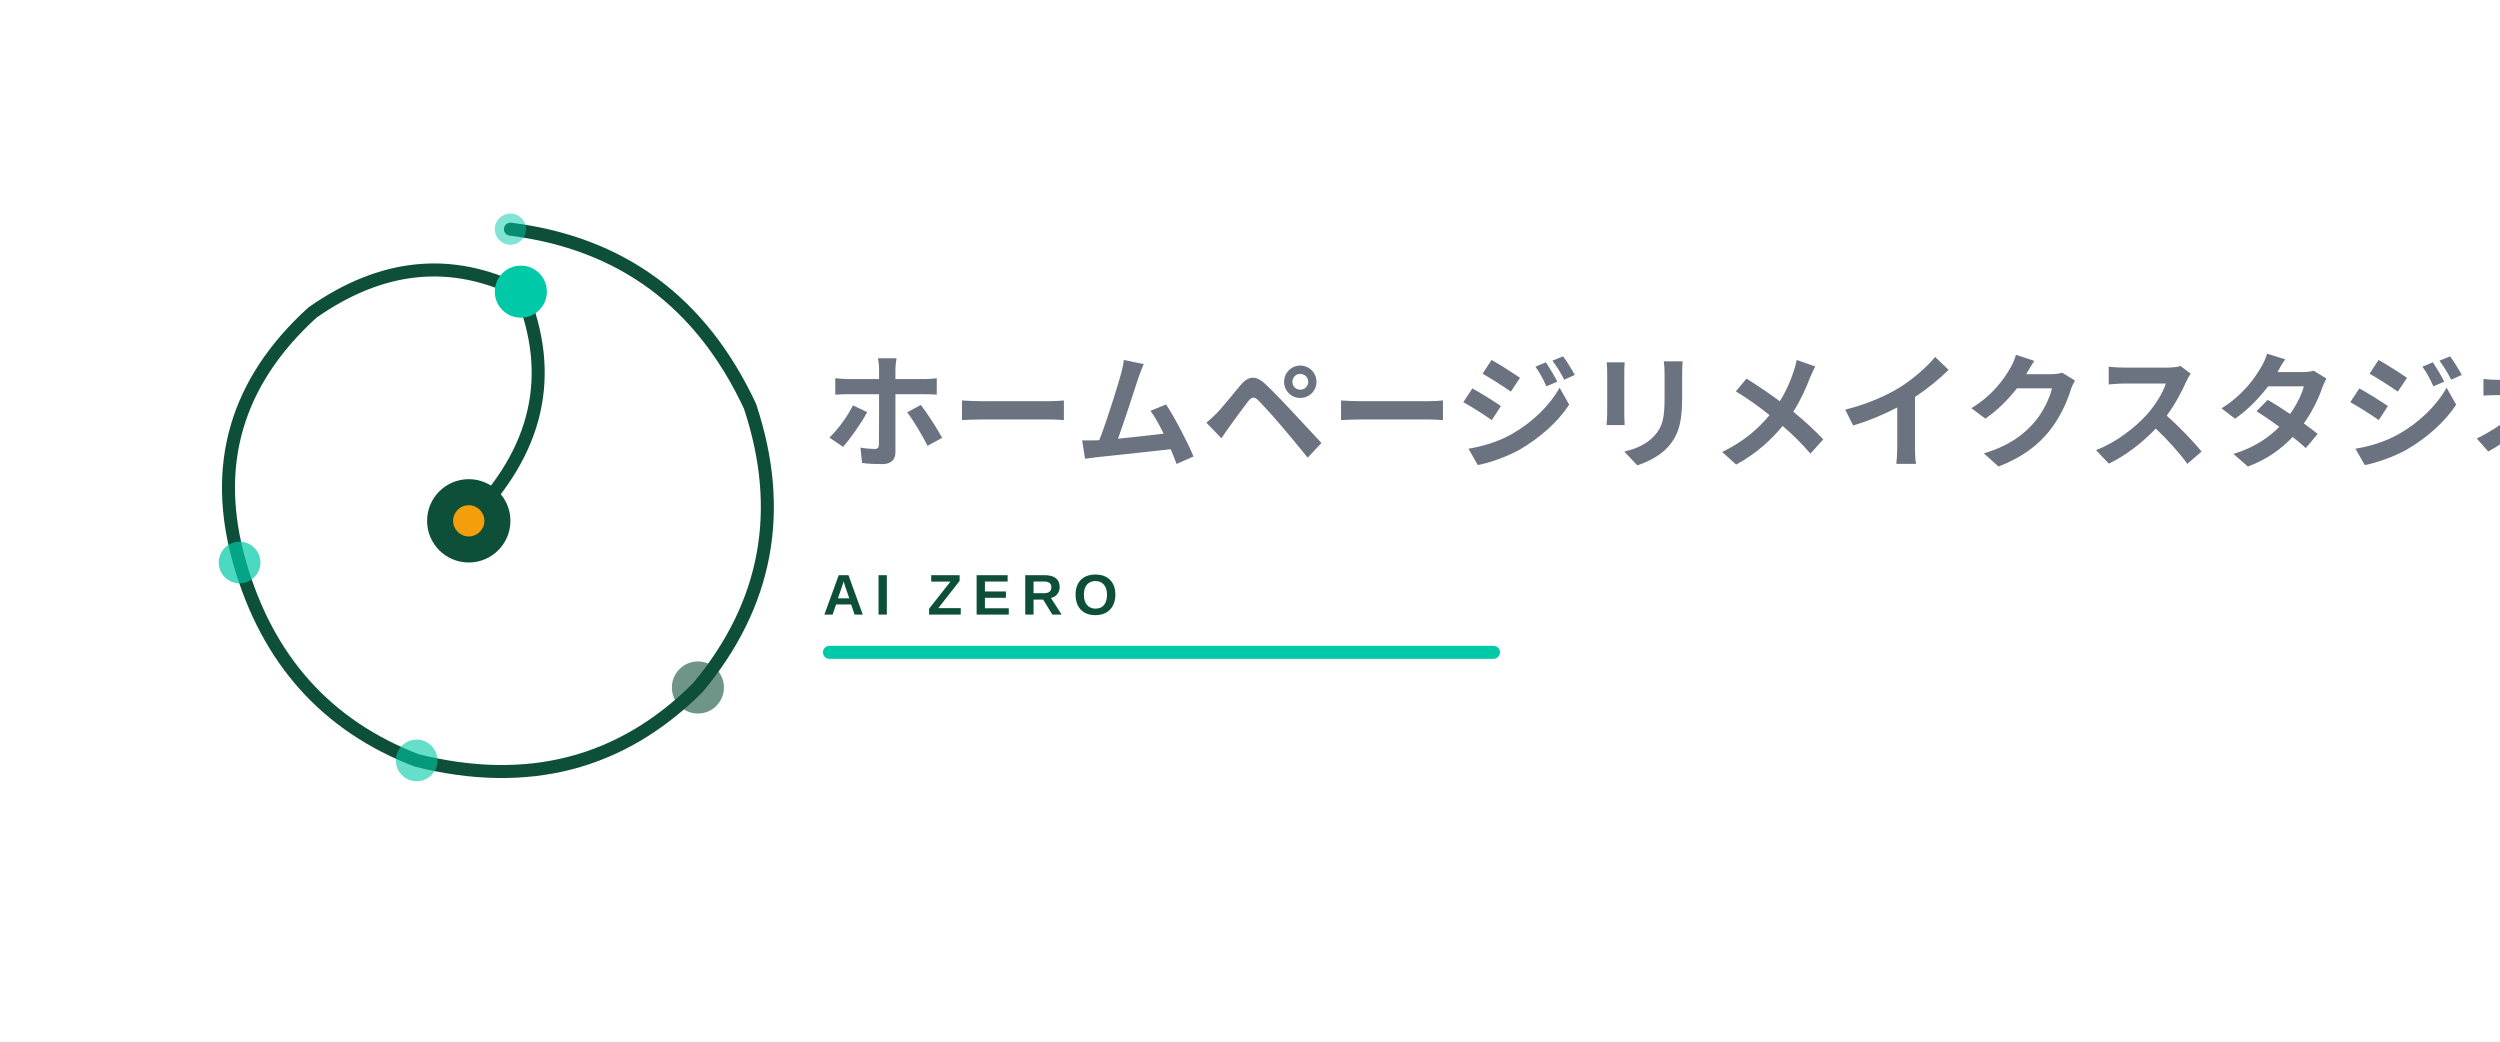
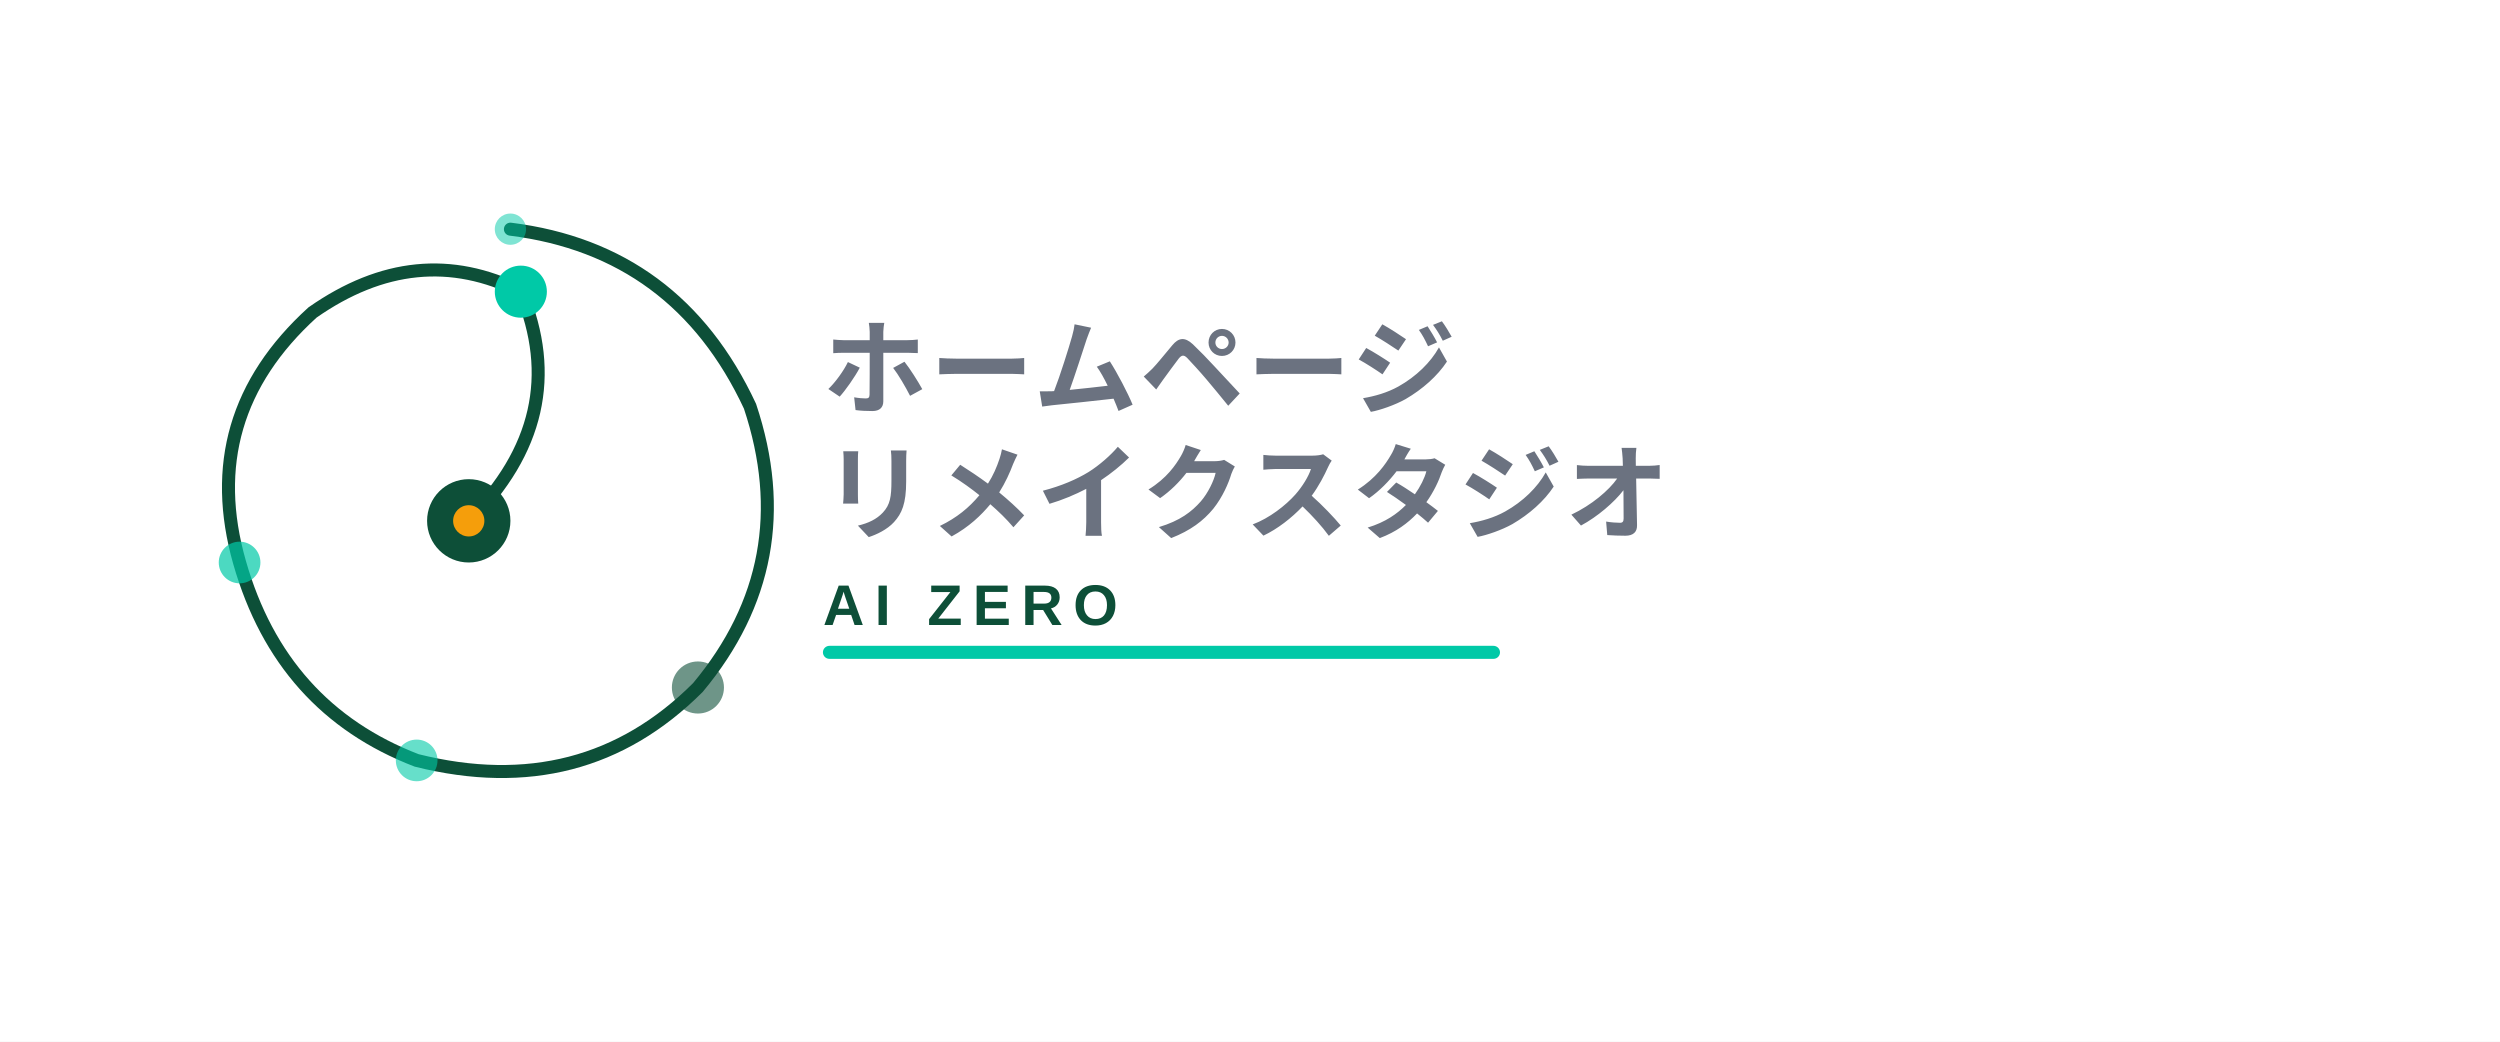
<svg xmlns="http://www.w3.org/2000/svg" viewBox="0 0 480 200" width="480" height="200">
  <rect width="480" height="200" fill="white" />
  <g transform="translate(90,100)">
    <path d="M 0 0 Q 20 -20 10 -44 Q -10 -54 -30 -40 Q -52 -20 -44 8 Q -36 36 -10 46 Q 22 54 44 32 Q 64 8 54 -22 Q 40 -52 8 -56" fill="none" stroke="#0D4F38" stroke-width="2.5" stroke-linecap="round" />
    <circle cx="0" cy="0" r="8" fill="#0D4F38" />
    <circle cx="10" cy="-44" r="5" fill="#00C9A7" />
    <circle cx="-44" cy="8" r="4" fill="#00C9A7" opacity="0.7" />
    <circle cx="44" cy="32" r="5" fill="#0D4F38" opacity="0.6" />
    <circle cx="8" cy="-56" r="3" fill="#00C9A7" opacity="0.5" />
    <circle cx="-10" cy="46" r="4" fill="#00C9A7" opacity="0.6" />
    <circle cx="0" cy="0" r="3" fill="#F59E0B" />
  </g>
  <rect x="158" y="124" width="130" height="2.5" fill="#00C9A7" rx="1.25" />
-   <text x="158.0" y="88" font-family="'Helvetica Neue', Arial, 'Noto Sans JP', sans-serif" font-size="24" font-weight="800" fill="#6B7280" letter-spacing="0.5">ホームページリメイクスタジオ</text>
-   <text x="158.0" y="118" font-family="'Helvetica Neue', Arial, sans-serif" font-size="11" font-weight="600" fill="#0D4F38" letter-spacing="2">AI ZERO</text>
+   <text x="158.0" y="78" font-family="'Helvetica Neue', Arial, 'Noto Sans JP', sans-serif" font-size="20" font-weight="800" fill="#6B7280" letter-spacing="0.5">ホームページ</text>
+   <text x="158.0" y="102" font-family="'Helvetica Neue', Arial, 'Noto Sans JP', sans-serif" font-size="20" font-weight="800" fill="#6B7280" letter-spacing="0.5">リメイクスタジオ</text>
+   <text x="158.0" y="120" font-family="'Helvetica Neue', Arial, sans-serif" font-size="11" font-weight="600" fill="#0D4F38" letter-spacing="2">AI ZERO</text>
</svg>
